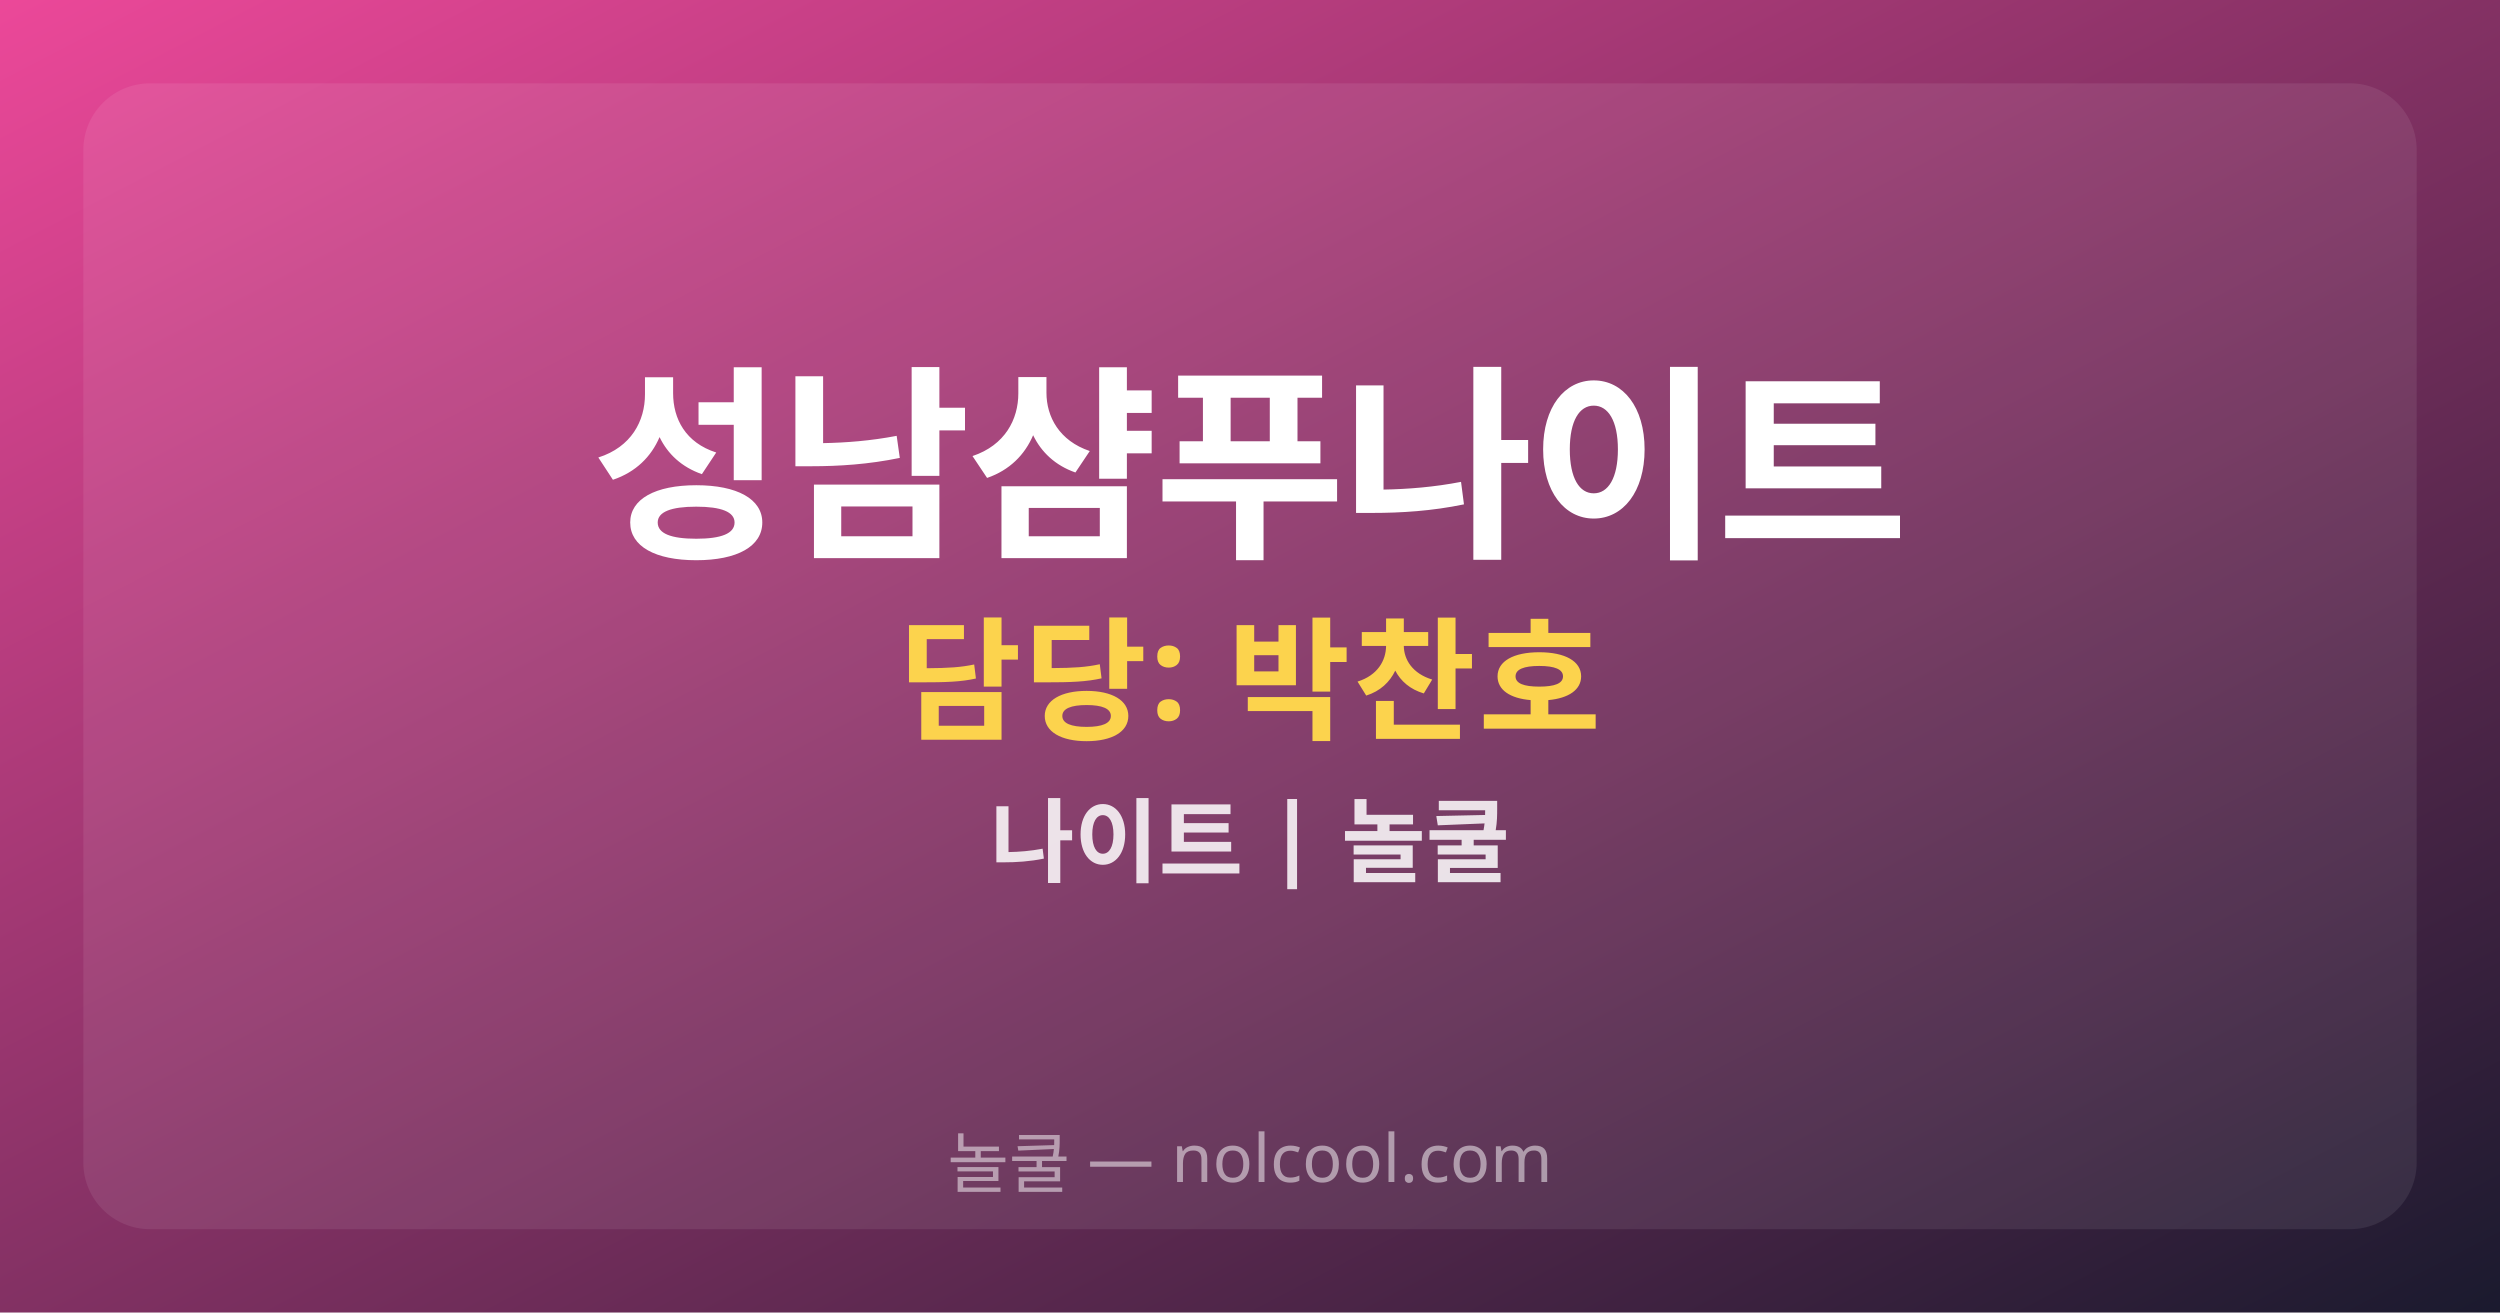
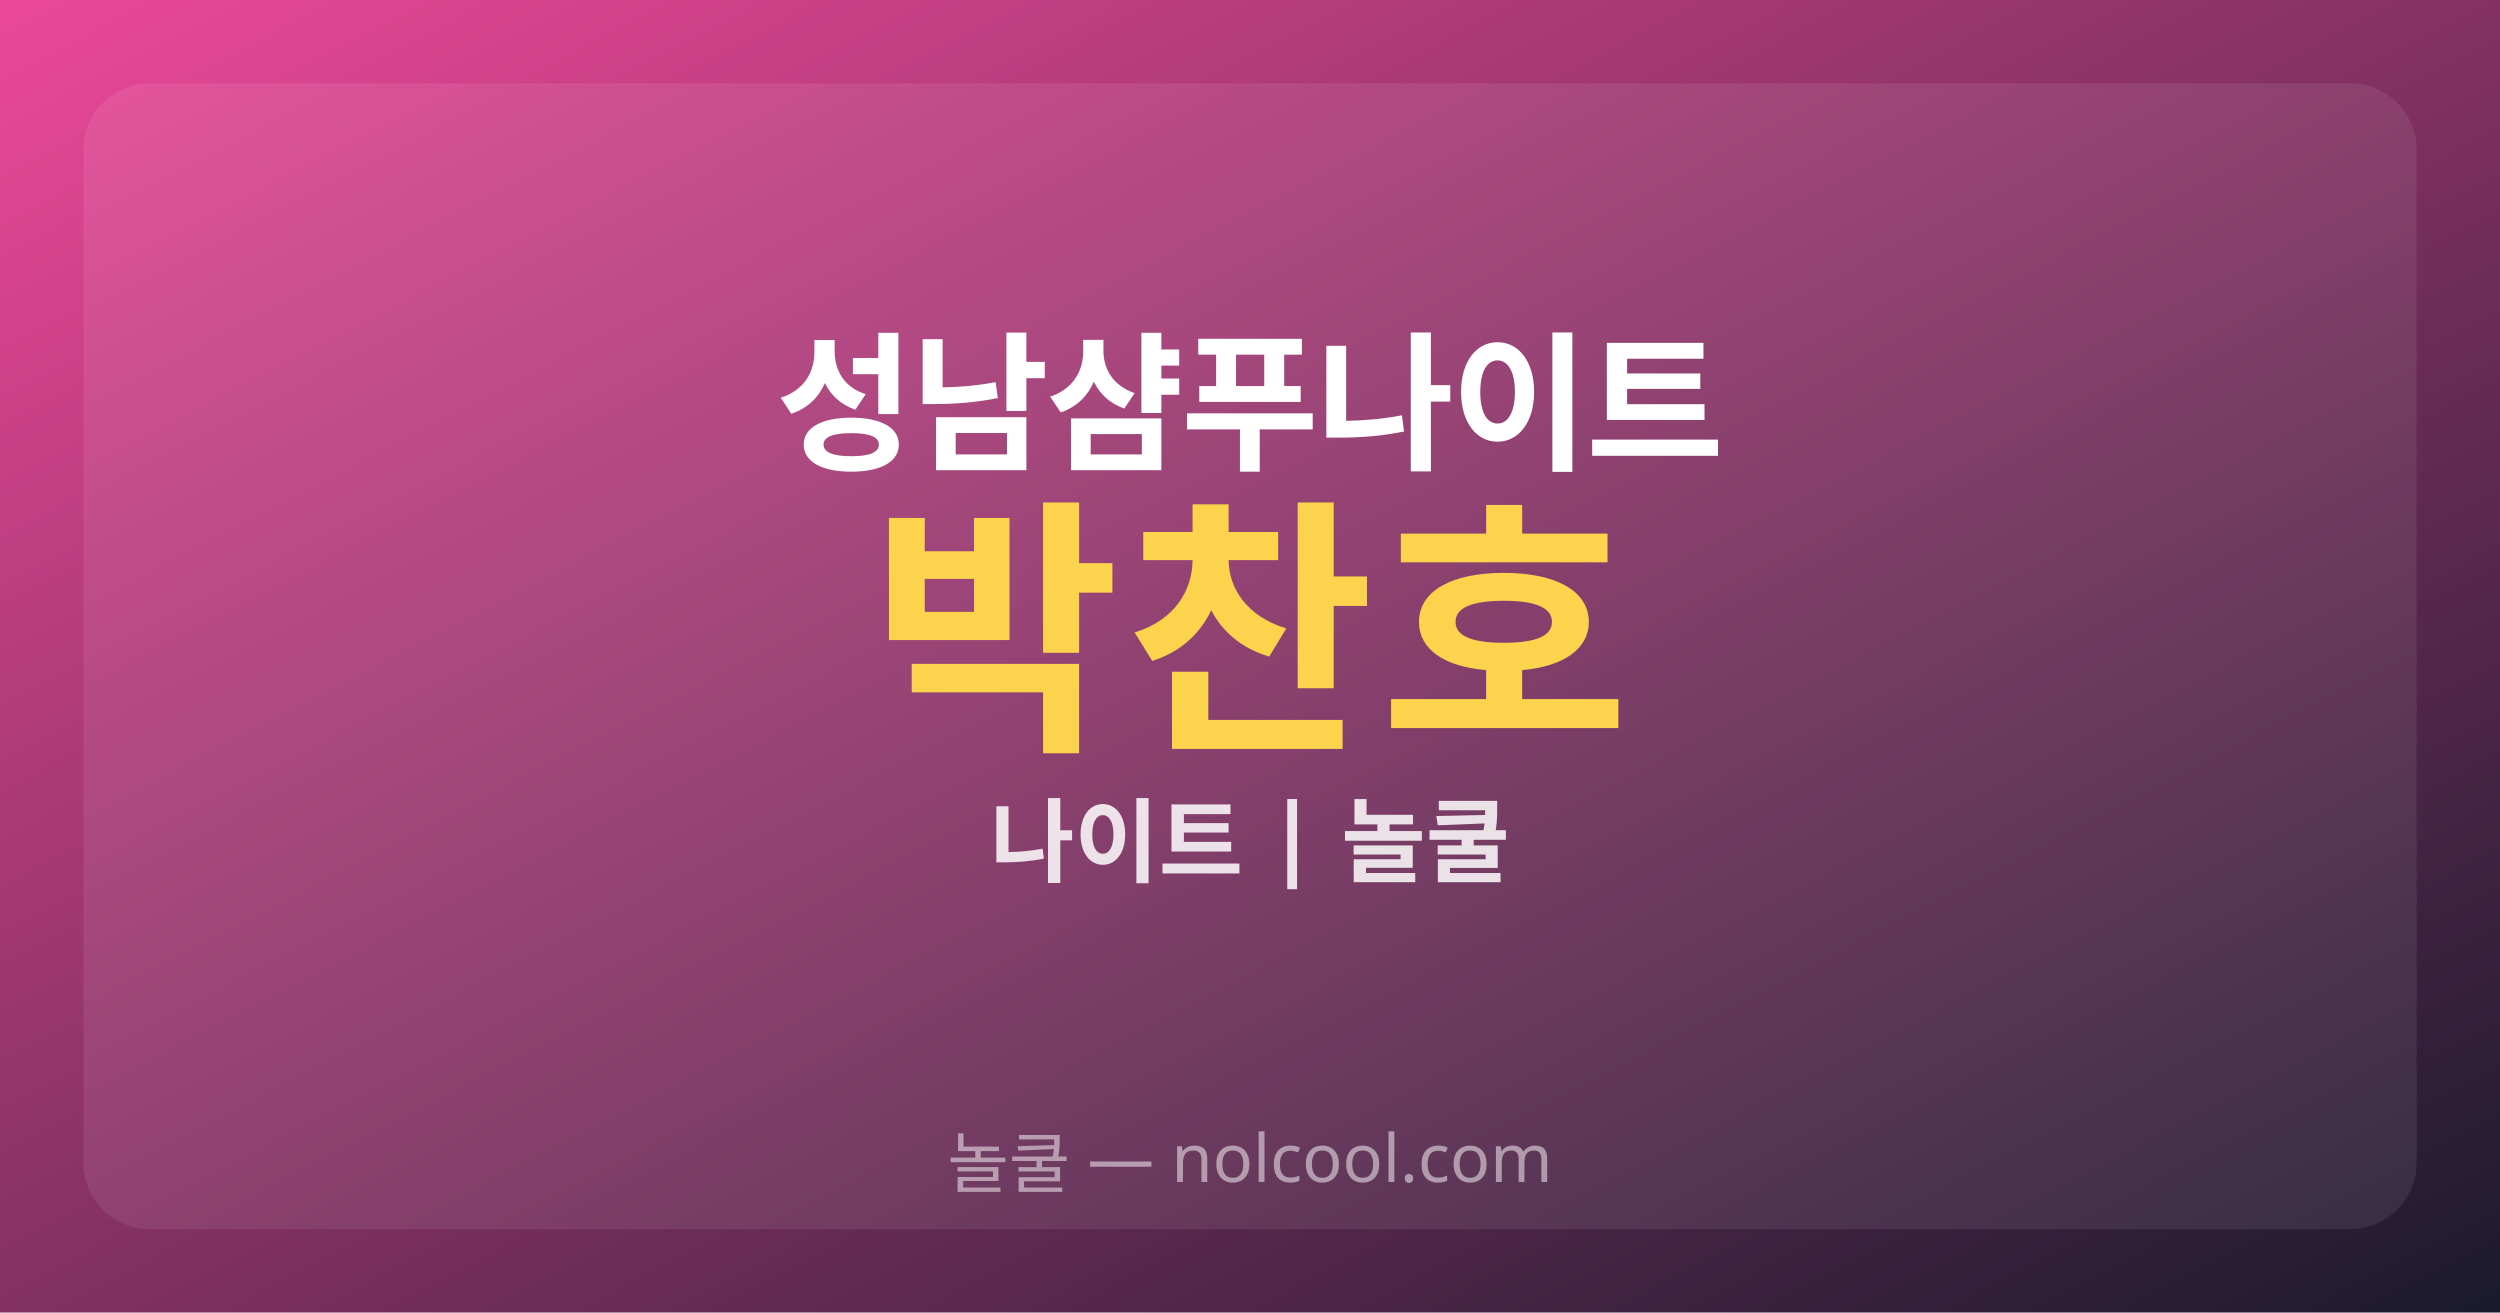
<svg xmlns="http://www.w3.org/2000/svg" width="1200" height="630" viewBox="0 0 1200 630">
  <defs>
    <linearGradient id="bg" x1="0%" y1="0%" x2="100%" y2="100%">
      <stop offset="0%" style="stop-color:#EC4899;stop-opacity:1" />
      <stop offset="100%" style="stop-color:#1a1a2e;stop-opacity:1" />
    </linearGradient>
  </defs>
  <rect width="1200" height="630" fill="url(#bg)" />
  <rect x="40" y="40" width="1120" height="550" rx="32" fill="rgba(255,255,255,0.08)" />
-   <text x="600" y="260" text-anchor="middle" font-family="sans-serif" font-size="100" font-weight="900" fill="white" letter-spacing="-0.02em">성남샴푸나이트</text>
-   <text x="600" y="350" text-anchor="middle" font-family="sans-serif" font-size="64" font-weight="800" fill="#FCD34D" letter-spacing="0.02em">담당: 박찬호</text>
+   <text x="600" y="220" text-anchor="middle" font-family="sans-serif" font-size="72" font-weight="900" fill="white" letter-spacing="-0.02em">성남샴푸나이트</text>
+   <text x="600" y="350" text-anchor="middle" font-family="sans-serif" font-size="130" font-weight="900" fill="#FCD34D" letter-spacing="0.02em">박찬호</text>
  <text x="600" y="420" text-anchor="middle" font-family="sans-serif" font-size="44" font-weight="600" fill="rgba(255,255,255,0.85)">나이트 | 놀쿨</text>
  <text x="600" y="570" text-anchor="middle" font-family="sans-serif" font-size="32" font-weight="500" fill="rgba(255,255,255,0.5)">놀쿨 — nolcool.com</text>
</svg>
